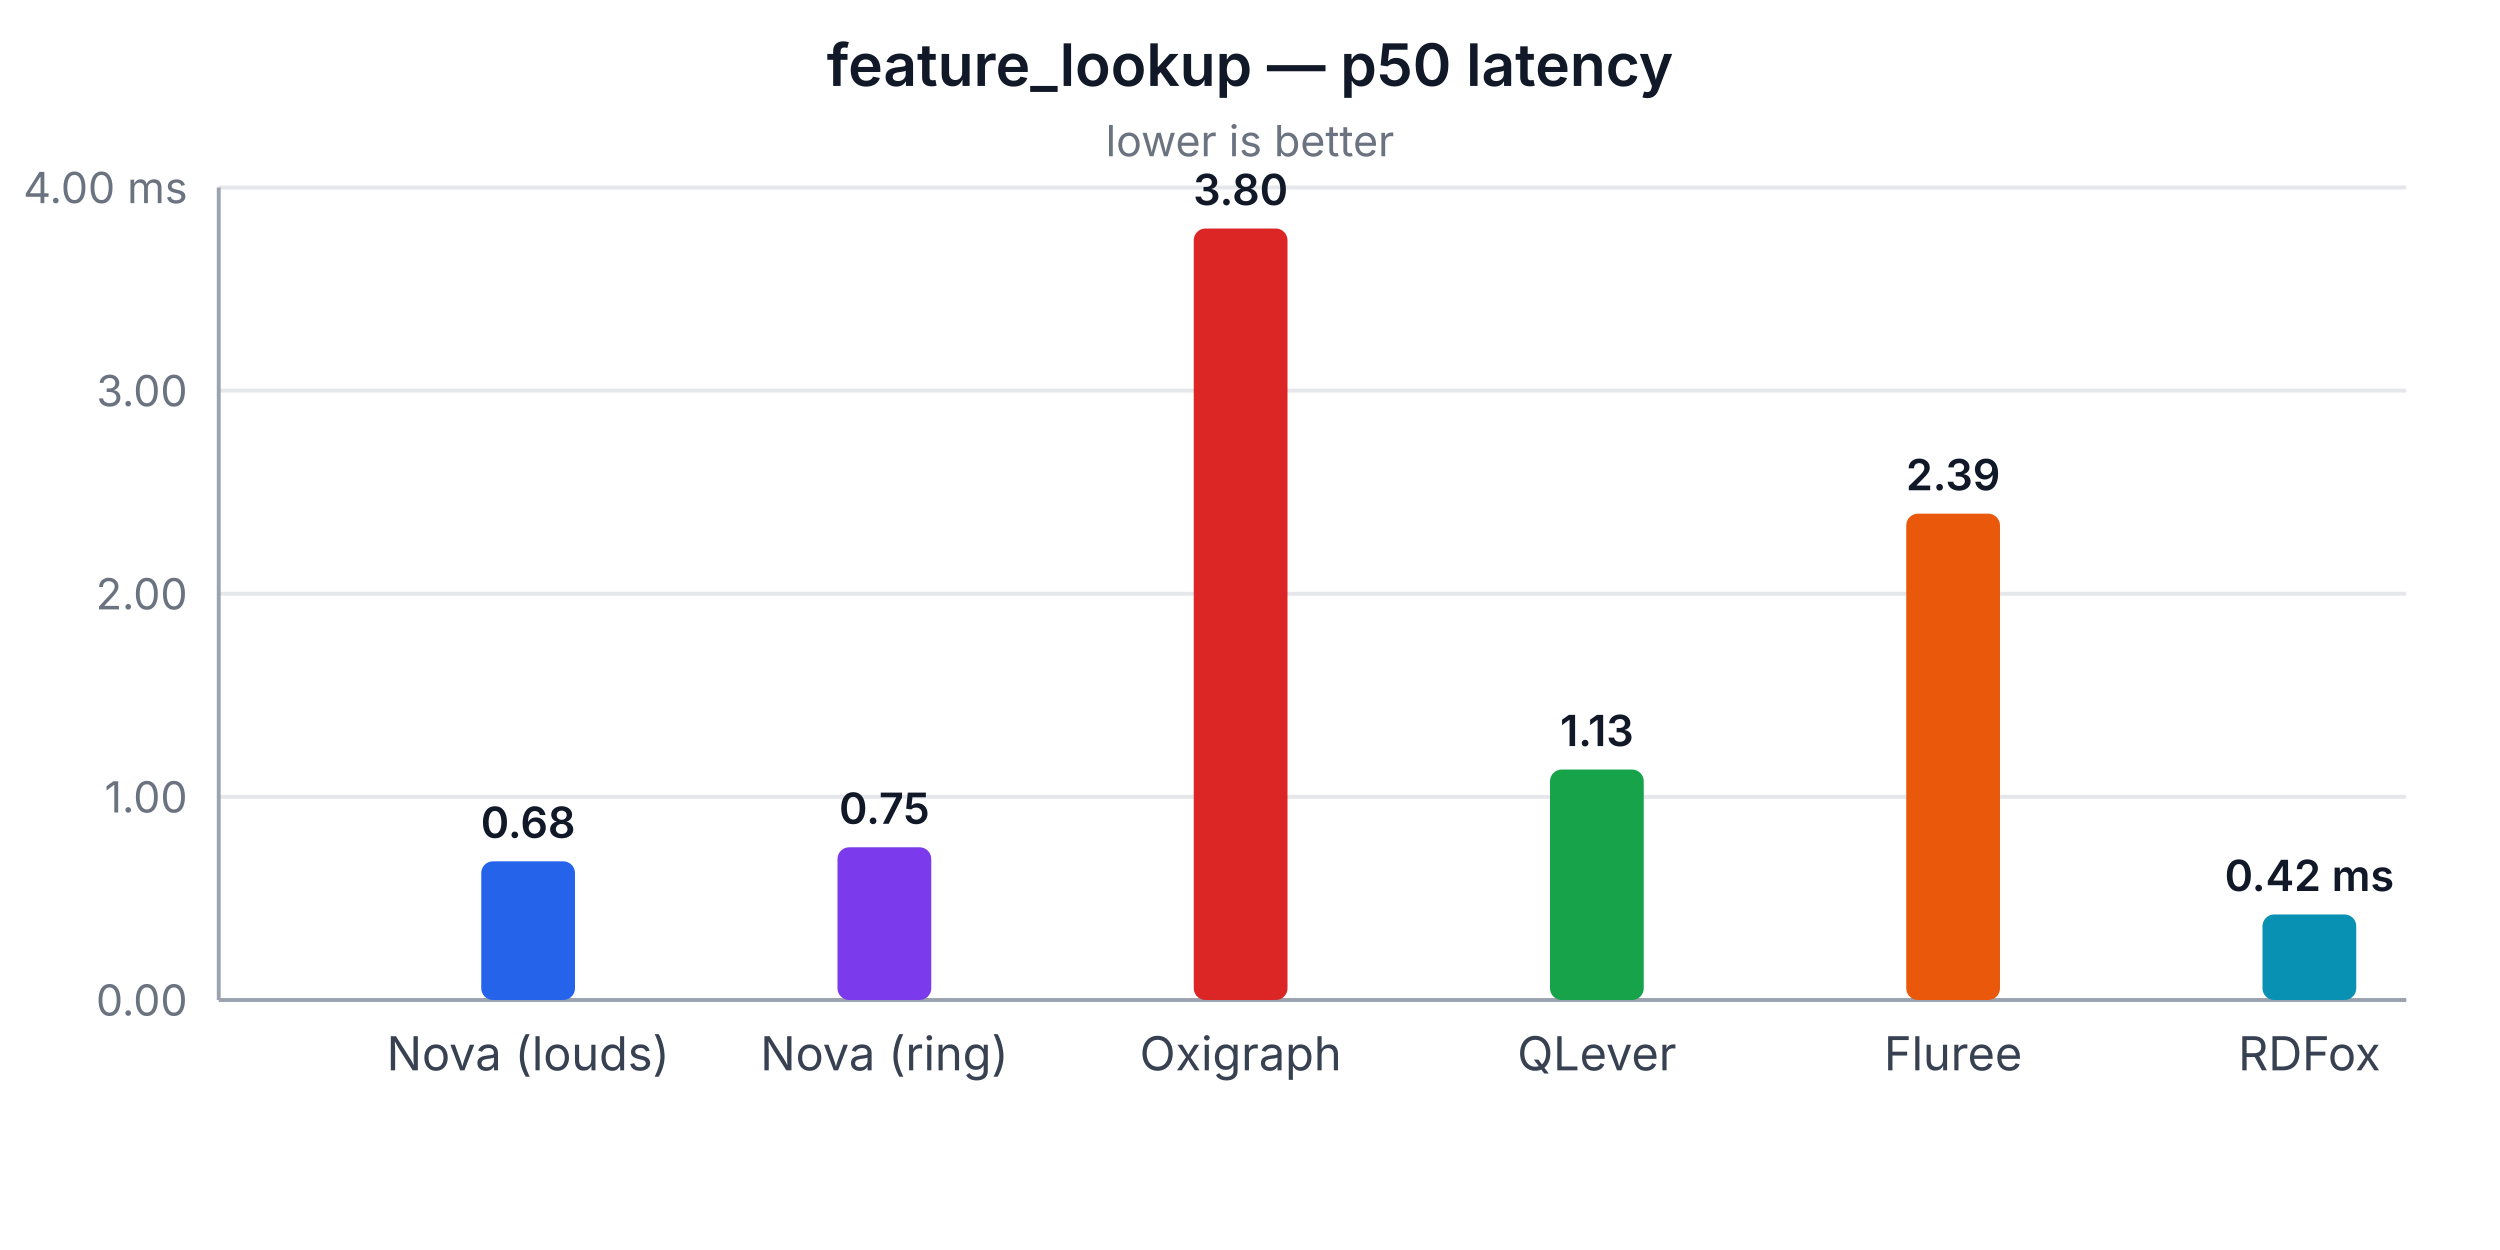
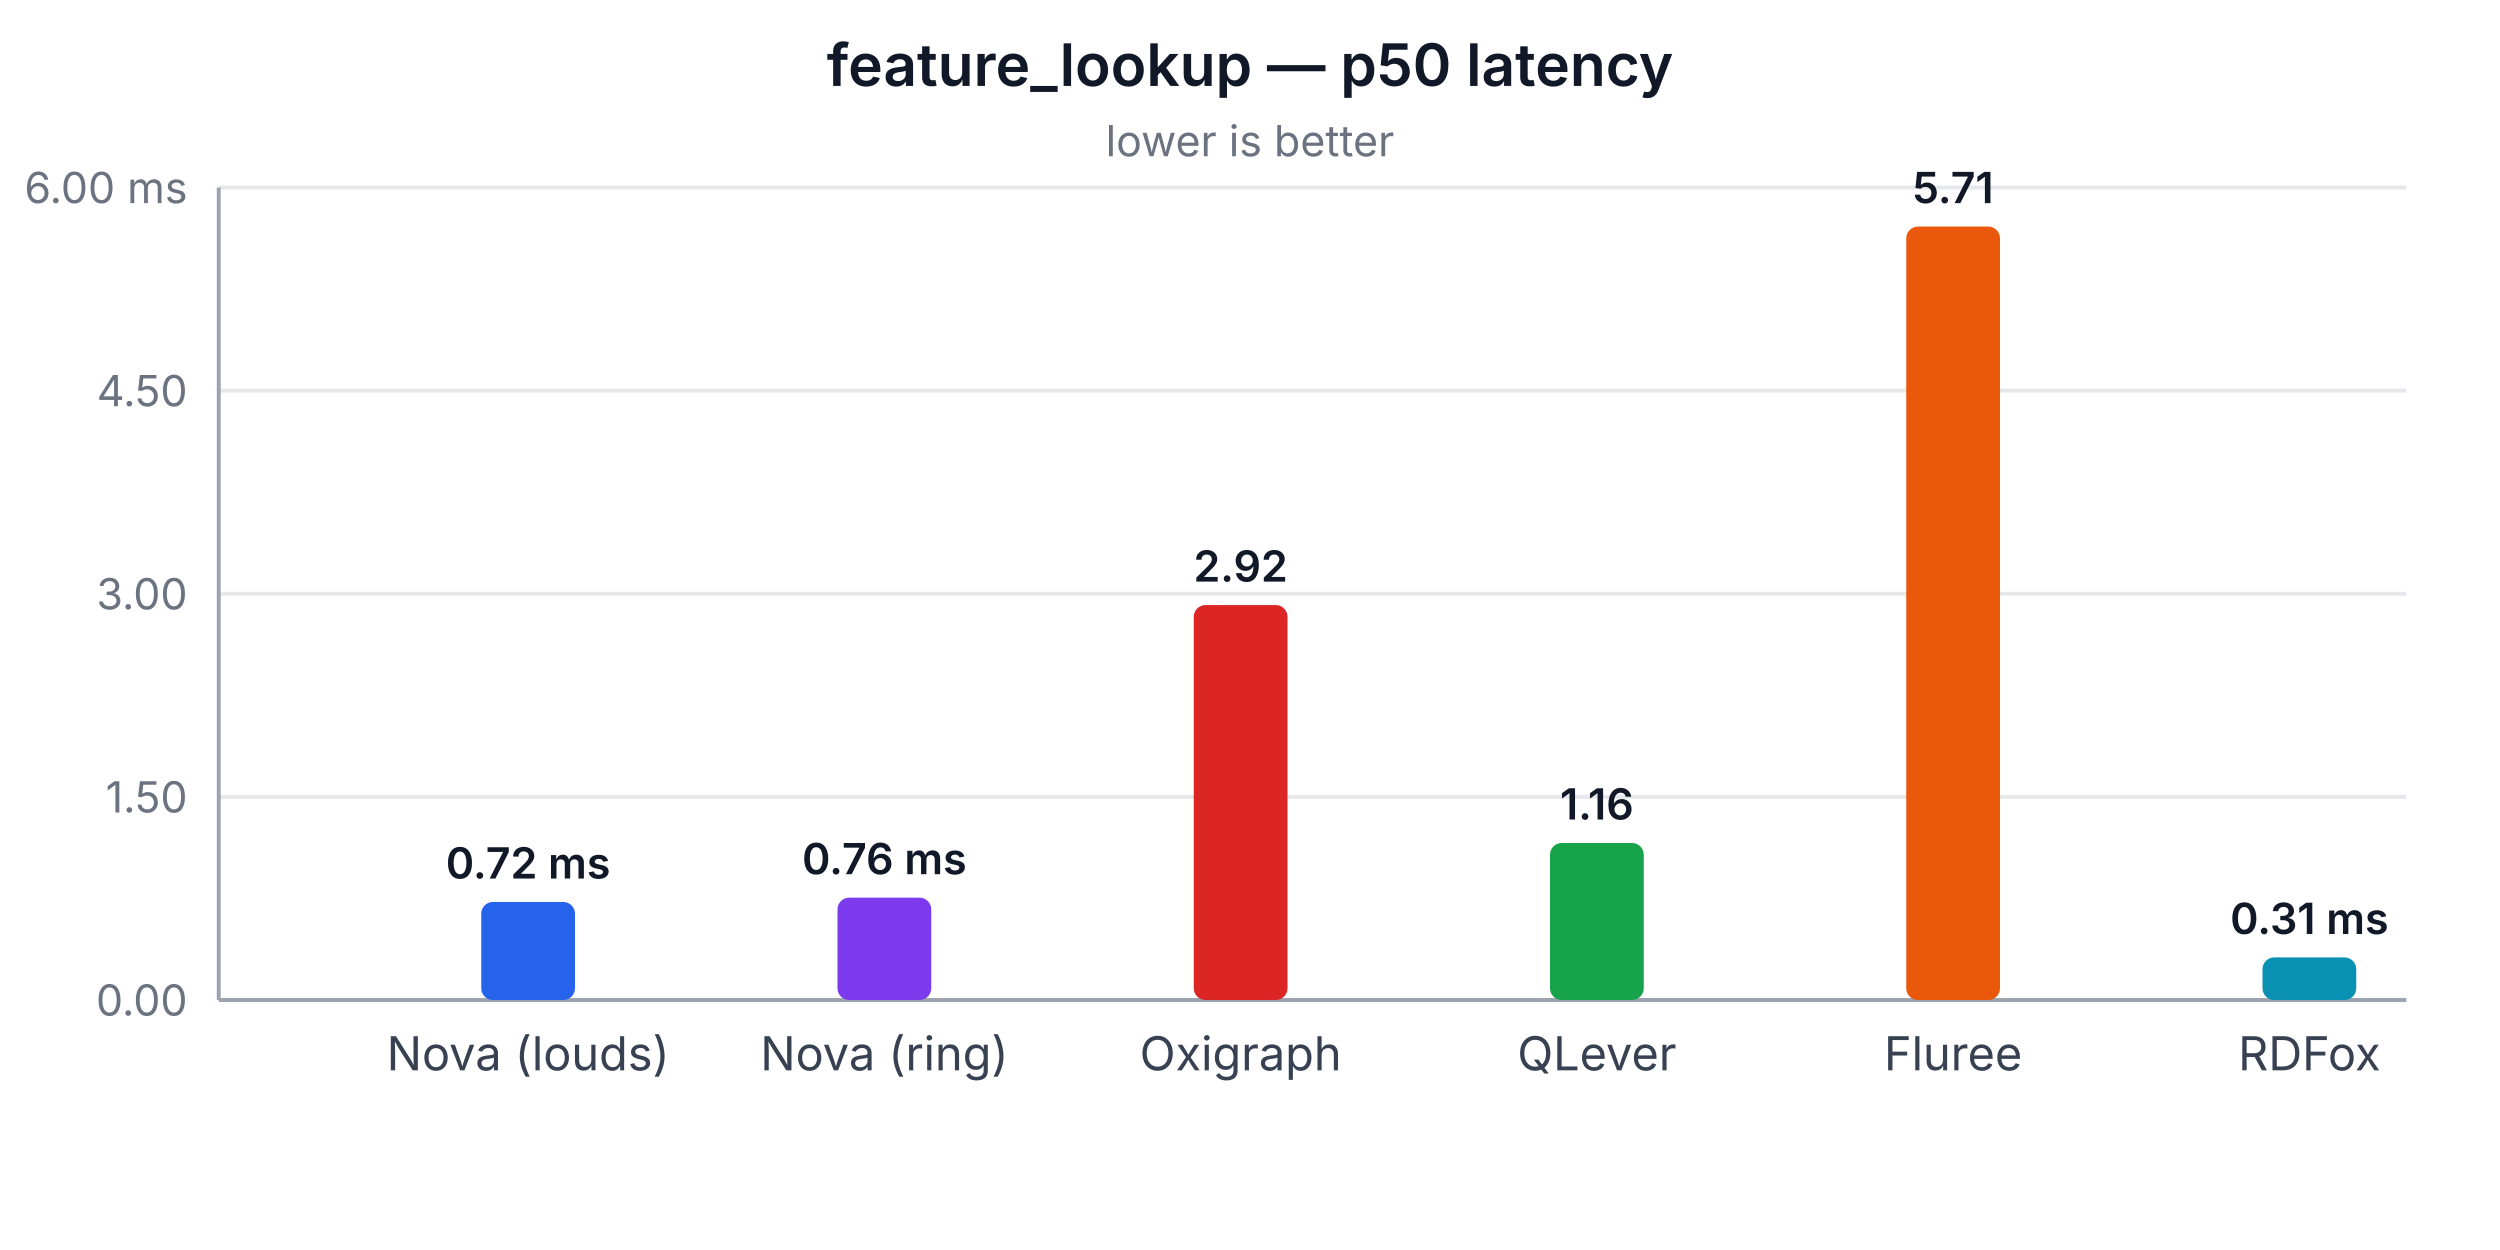
<svg xmlns="http://www.w3.org/2000/svg" width="640" height="320" viewBox="0 0 640 320" role="img" aria-label="feature_lookup — p50 latency">
  <style>
  .title { fill: #111827; }
  .muted { fill: #6b7280; }
  .label { fill: #374151; }
  .grid  { stroke: #e5e7eb; stroke-width: 1; }
  .axis  { stroke: #9ca3af; stroke-width: 1; }
  @media (prefers-color-scheme: dark) {
    .title { fill: #f3f4f6; }
    .muted { fill: #9ca3af; }
    .label { fill: #d1d5db; }
    .grid  { stroke: #374151; }
    .axis  { stroke: #6b7280; }
  }
</style>
  <text class="title" x="320.0" y="22" text-anchor="middle" font-family="system-ui, -apple-system, sans-serif" font-size="15" font-weight="600">feature_lookup — p50 latency</text>
  <text class="muted" x="320.0" y="40" text-anchor="middle" font-family="system-ui, -apple-system, sans-serif" font-size="11">lower is better</text>
  <line class="grid" x1="56" y1="256.0" x2="616" y2="256.0" />
  <text class="muted" x="48" y="260.0" text-anchor="end" font-family="system-ui, -apple-system, sans-serif" font-size="11">0.00</text>
  <line class="grid" x1="56" y1="204.0" x2="616" y2="204.0" />
-   <text class="muted" x="48" y="208.0" text-anchor="end" font-family="system-ui, -apple-system, sans-serif" font-size="11">1.00</text>
+   <text class="muted" x="48" y="208.0" text-anchor="end" font-family="system-ui, -apple-system, sans-serif" font-size="11">1.50</text>
  <line class="grid" x1="56" y1="152.0" x2="616" y2="152.0" />
-   <text class="muted" x="48" y="156.0" text-anchor="end" font-family="system-ui, -apple-system, sans-serif" font-size="11">2.00</text>
+   <text class="muted" x="48" y="156.0" text-anchor="end" font-family="system-ui, -apple-system, sans-serif" font-size="11">3.00</text>
  <line class="grid" x1="56" y1="100.0" x2="616" y2="100.0" />
-   <text class="muted" x="48" y="104.0" text-anchor="end" font-family="system-ui, -apple-system, sans-serif" font-size="11">3.00</text>
+   <text class="muted" x="48" y="104.0" text-anchor="end" font-family="system-ui, -apple-system, sans-serif" font-size="11">4.50</text>
  <line class="grid" x1="56" y1="48.0" x2="616" y2="48.0" />
-   <text class="muted" x="48" y="52.0" text-anchor="end" font-family="system-ui, -apple-system, sans-serif" font-size="11">4.00 ms</text>
+   <text class="muted" x="48" y="52.0" text-anchor="end" font-family="system-ui, -apple-system, sans-serif" font-size="11">6.00 ms</text>
  <line class="axis" x1="56" y1="48" x2="56" y2="256" />
  <line class="axis" x1="56" y1="256" x2="616" y2="256" />
-   <rect x="123.2" y="220.5" width="24.0" height="35.5" fill="#2563eb" rx="3" />
-   <text class="title" x="135.2" y="214.5" text-anchor="middle" font-family="system-ui, -apple-system, sans-serif" font-size="11" font-weight="600">0.68</text>
+   <rect x="123.2" y="230.9" width="24.0" height="25.1" fill="#2563eb" rx="3" />
+   <text class="title" x="135.2" y="224.9" text-anchor="middle" font-family="system-ui, -apple-system, sans-serif" font-size="11" font-weight="600">0.72 ms</text>
  <text class="label" x="135.2" y="274" text-anchor="middle" font-family="system-ui, -apple-system, sans-serif" font-size="12">Nova (louds)</text>
-   <rect x="214.4" y="216.9" width="24.0" height="39.1" fill="#7c3aed" rx="3" />
-   <text class="title" x="226.4" y="210.9" text-anchor="middle" font-family="system-ui, -apple-system, sans-serif" font-size="11" font-weight="600">0.75</text>
+   <rect x="214.4" y="229.8" width="24.0" height="26.2" fill="#7c3aed" rx="3" />
+   <text class="title" x="226.4" y="223.8" text-anchor="middle" font-family="system-ui, -apple-system, sans-serif" font-size="11" font-weight="600">0.76 ms</text>
  <text class="label" x="226.4" y="274" text-anchor="middle" font-family="system-ui, -apple-system, sans-serif" font-size="12">Nova (ring)</text>
-   <rect x="305.6" y="58.5" width="24.0" height="197.5" fill="#dc2626" rx="3" />
-   <text class="title" x="317.6" y="52.5" text-anchor="middle" font-family="system-ui, -apple-system, sans-serif" font-size="11" font-weight="600">3.80</text>
+   <rect x="305.6" y="154.9" width="24.0" height="101.1" fill="#dc2626" rx="3" />
+   <text class="title" x="317.6" y="148.9" text-anchor="middle" font-family="system-ui, -apple-system, sans-serif" font-size="11" font-weight="600">2.92</text>
  <text class="label" x="317.6" y="274" text-anchor="middle" font-family="system-ui, -apple-system, sans-serif" font-size="12">Oxigraph</text>
-   <rect x="396.8" y="197.0" width="24.0" height="59.0" fill="#16a34a" rx="3" />
-   <text class="title" x="408.8" y="191.0" text-anchor="middle" font-family="system-ui, -apple-system, sans-serif" font-size="11" font-weight="600">1.13</text>
+   <rect x="396.8" y="215.8" width="24.0" height="40.2" fill="#16a34a" rx="3" />
+   <text class="title" x="408.8" y="209.8" text-anchor="middle" font-family="system-ui, -apple-system, sans-serif" font-size="11" font-weight="600">1.16</text>
  <text class="label" x="408.8" y="274" text-anchor="middle" font-family="system-ui, -apple-system, sans-serif" font-size="12">QLever</text>
-   <rect x="488.0" y="131.5" width="24.0" height="124.5" fill="#ea580c" rx="3" />
-   <text class="title" x="500.0" y="125.5" text-anchor="middle" font-family="system-ui, -apple-system, sans-serif" font-size="11" font-weight="600">2.39</text>
+   <rect x="488.0" y="58.0" width="24.0" height="198.0" fill="#ea580c" rx="3" />
+   <text class="title" x="500.0" y="52.0" text-anchor="middle" font-family="system-ui, -apple-system, sans-serif" font-size="11" font-weight="600">5.71</text>
  <text class="label" x="500.0" y="274" text-anchor="middle" font-family="system-ui, -apple-system, sans-serif" font-size="12">Fluree</text>
-   <rect x="579.2" y="234.1" width="24.0" height="21.9" fill="#0891b2" rx="3" />
-   <text class="title" x="591.2" y="228.1" text-anchor="middle" font-family="system-ui, -apple-system, sans-serif" font-size="11" font-weight="600">0.42 ms</text>
+   <rect x="579.2" y="245.1" width="24.0" height="10.9" fill="#0891b2" rx="3" />
+   <text class="title" x="591.2" y="239.1" text-anchor="middle" font-family="system-ui, -apple-system, sans-serif" font-size="11" font-weight="600">0.31 ms</text>
  <text class="label" x="591.2" y="274" text-anchor="middle" font-family="system-ui, -apple-system, sans-serif" font-size="12">RDFox</text>
</svg>
